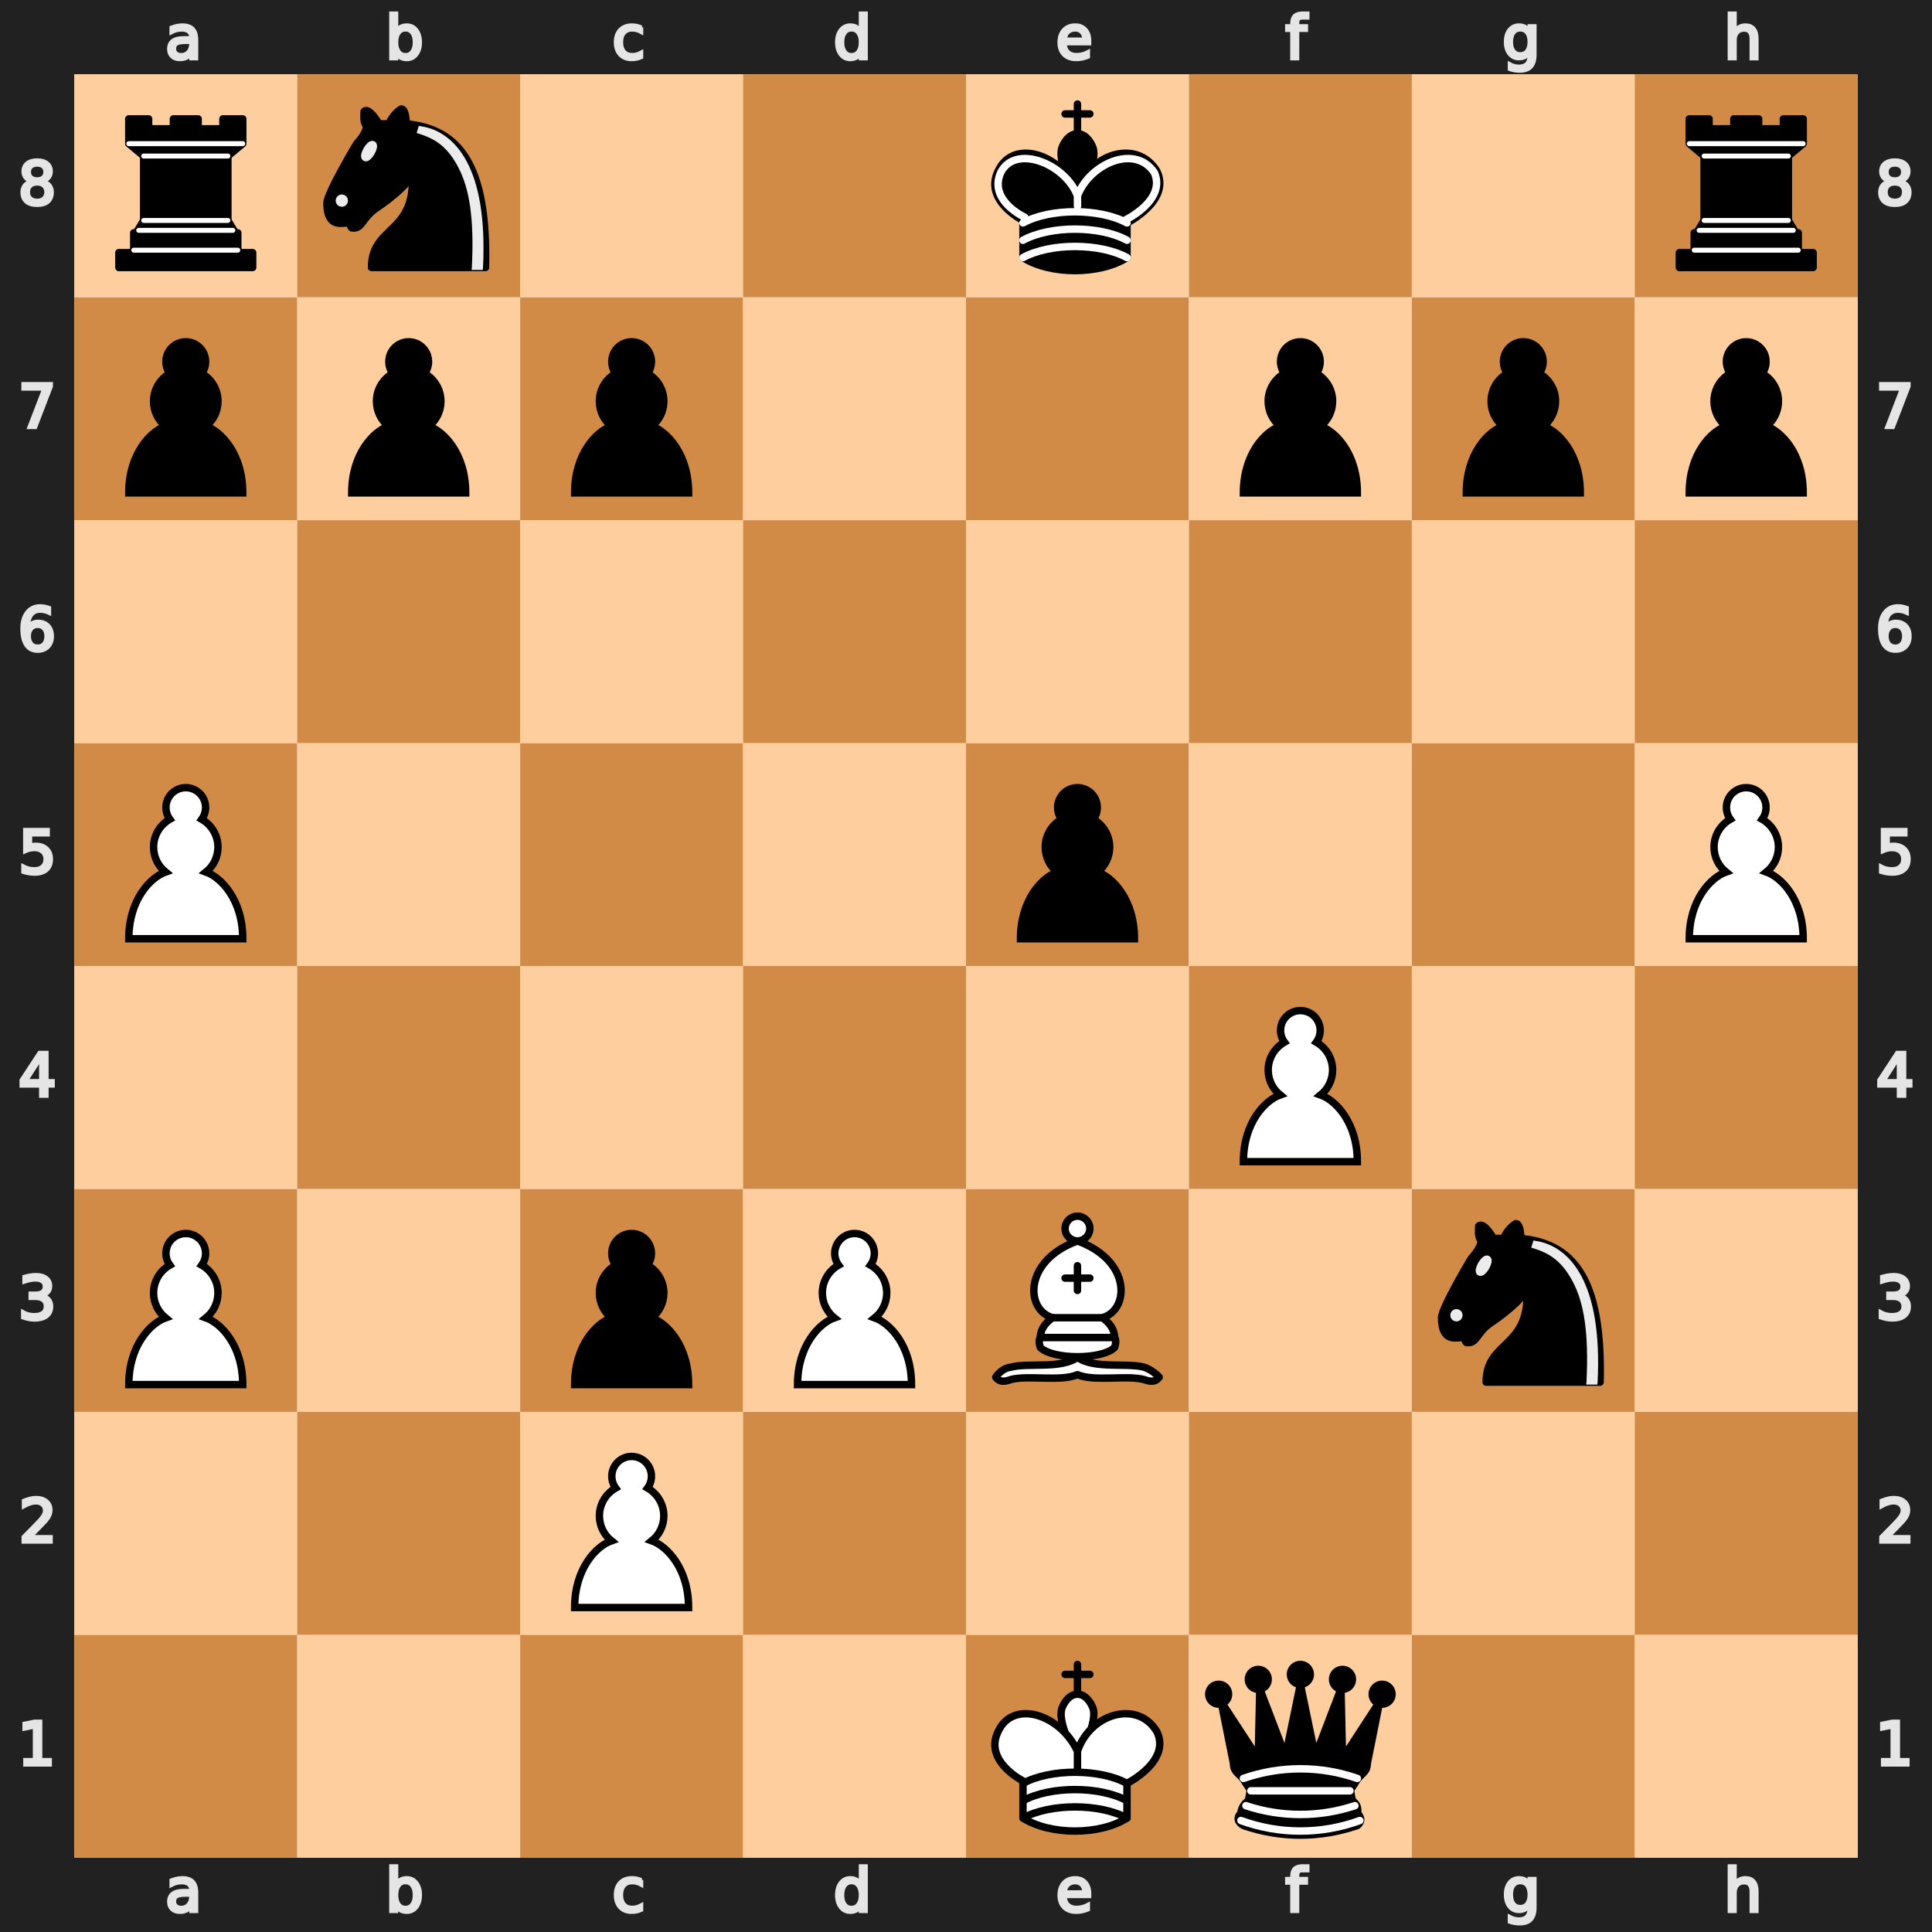
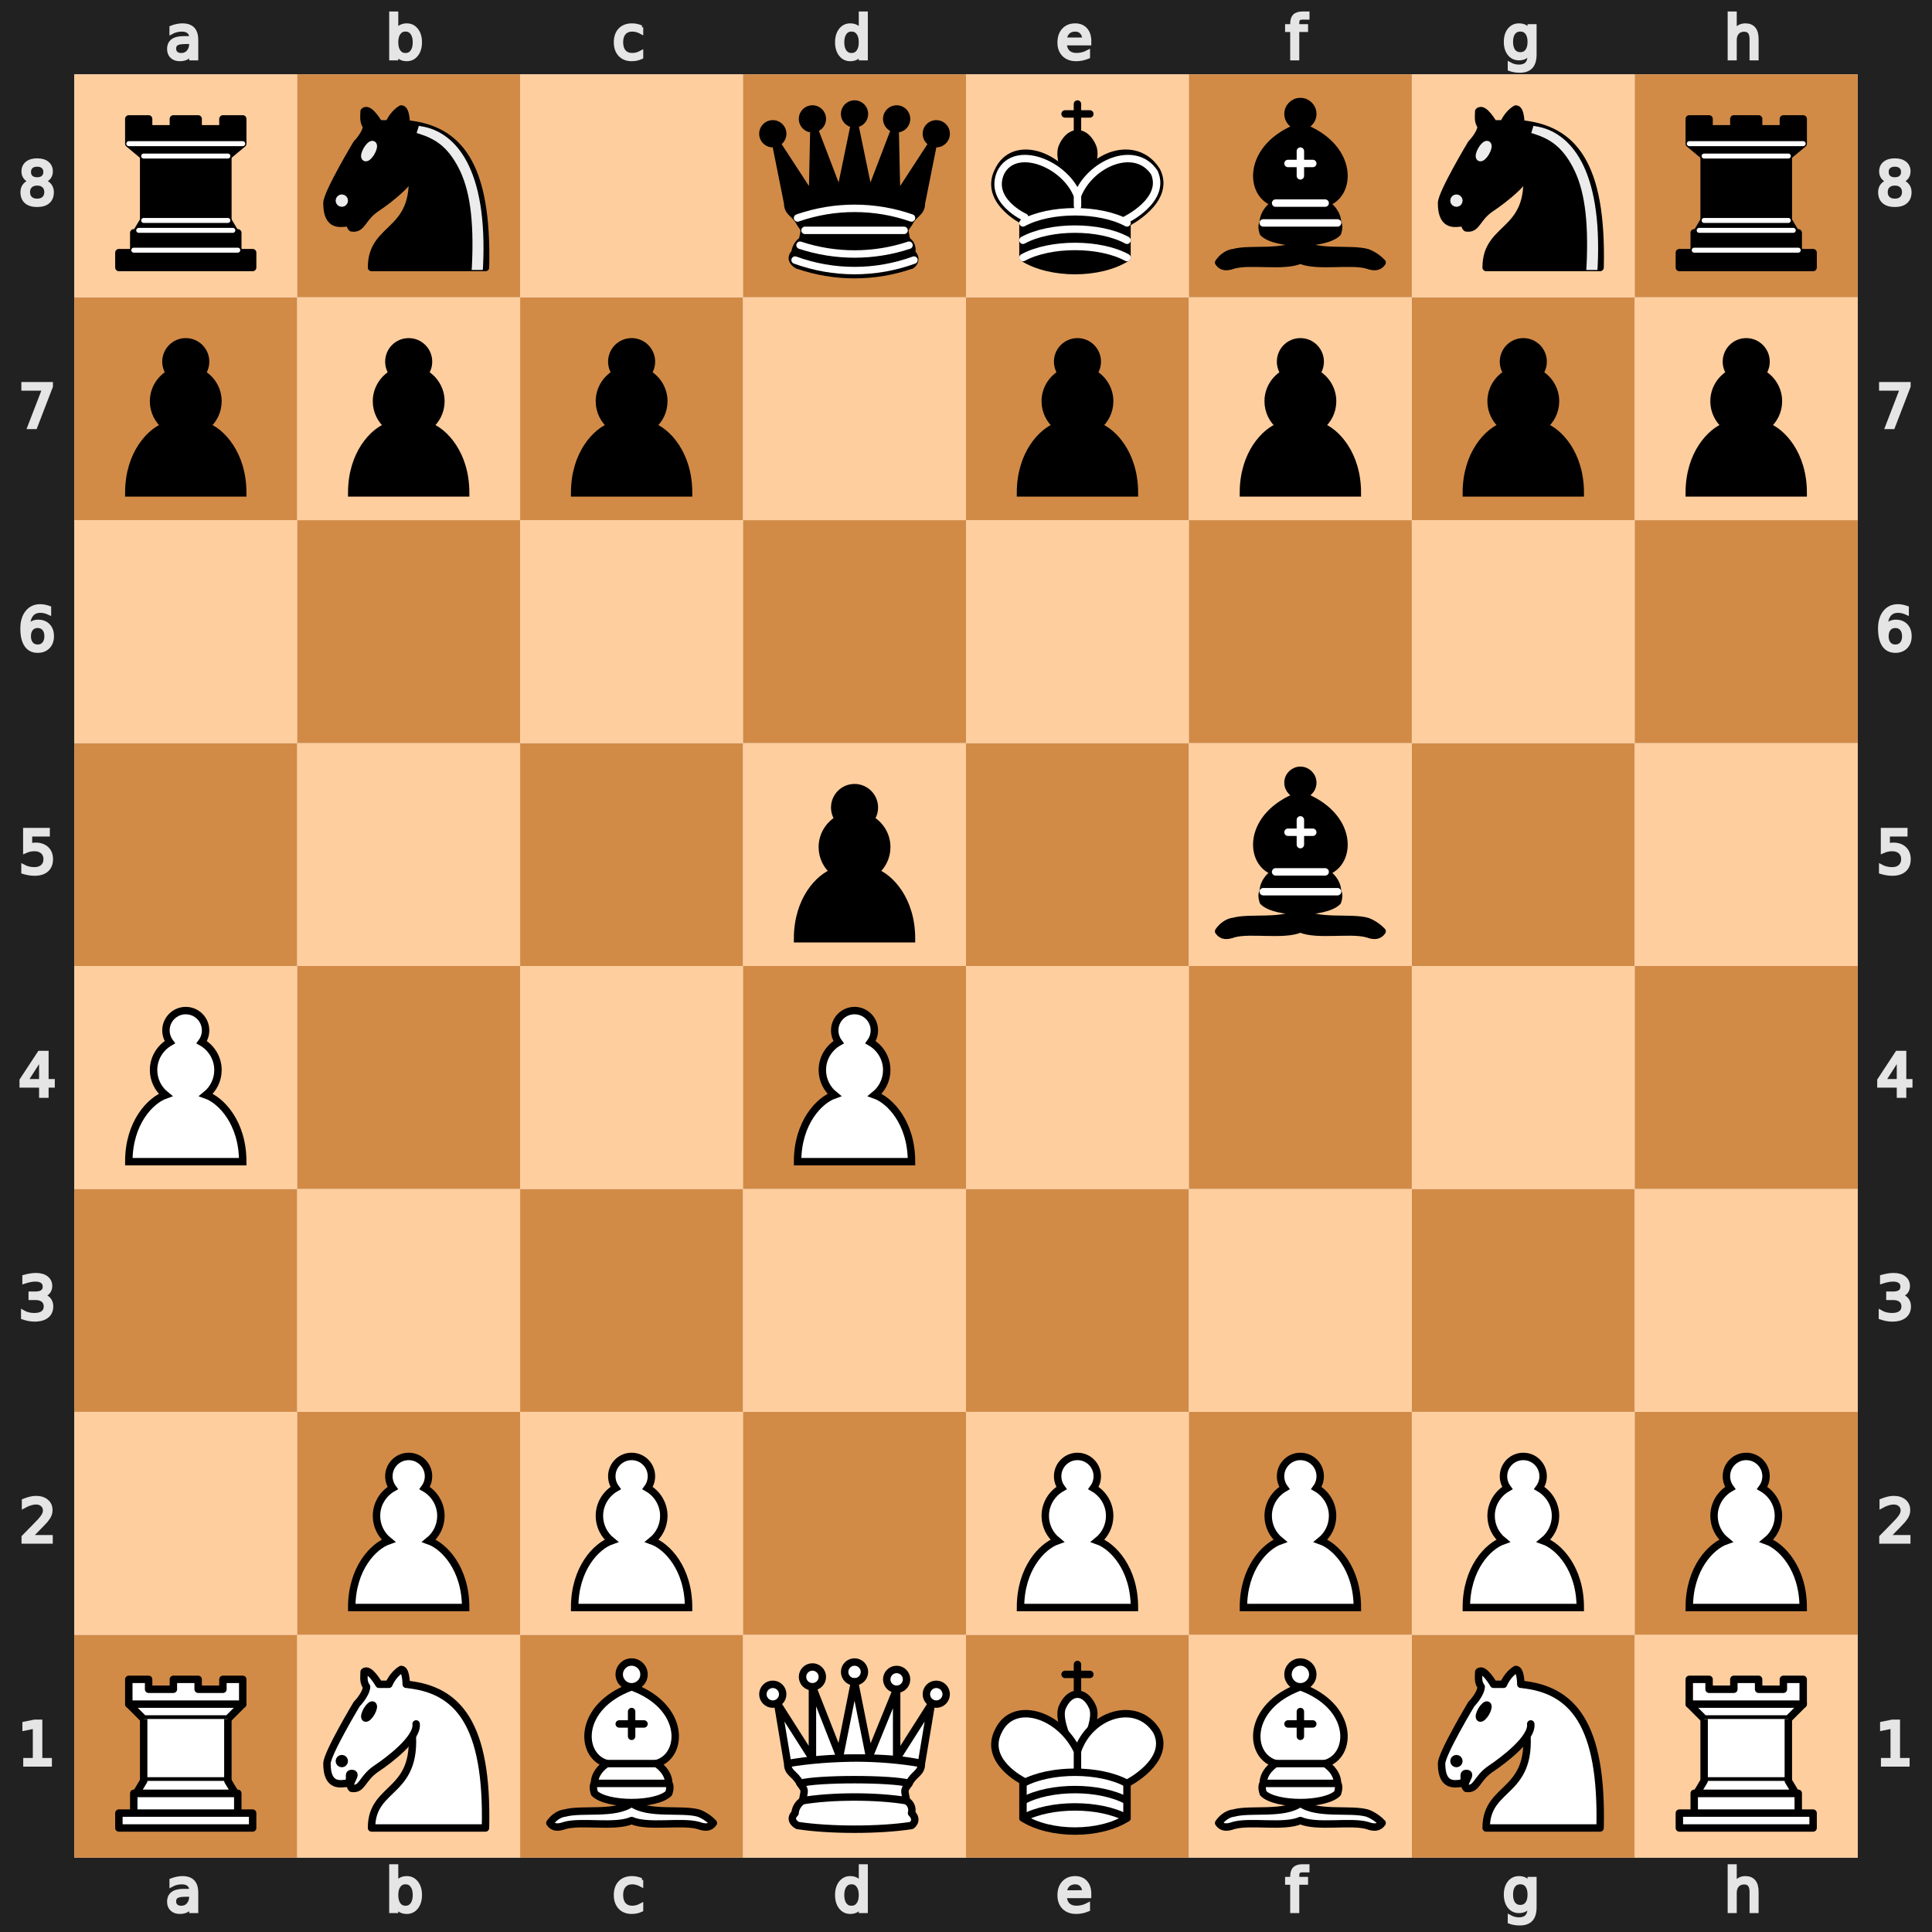
<svg xmlns="http://www.w3.org/2000/svg" xmlns:xlink="http://www.w3.org/1999/xlink" viewBox="0 0 390 390">
  <defs>
    <g id="white-pawn" class="white pawn">
      <path d="M22.5 9c-2.21 0-4 1.79-4 4 0 .89.29 1.71.78 2.38C17.33 16.5 16 18.59 16 21c0 2.03.94 3.84 2.41 5.03-3 1.06-7.41 5.55-7.41 13.47h23c0-7.92-4.41-12.41-7.41-13.47 1.47-1.19 2.41-3 2.41-5.03 0-2.41-1.33-4.5-3.28-5.62.49-.67.78-1.49.78-2.38 0-2.21-1.79-4-4-4z" fill="#fff" stroke="#000" stroke-width="1.5" stroke-linecap="round" />
+     </g>
+     <g id="white-knight" class="white knight" fill="none" fill-rule="evenodd" stroke="#000" stroke-width="1.5" stroke-linecap="round" stroke-linejoin="round">
+       <path d="M 22,10 C 32.5,11 38.5,18 38,39 L 15,39 C 15,30 25,32.5 23,18" style="fill:#ffffff; stroke:#000000;" />
+       <path d="M 24,18 C 24.38,20.91 18.45,25.37 16,27 C 13,29 13.18,31.34 11,31 C 9.958,30.06 12.41,27.96 11,28 C 10,28 11.19,29.23 10,30 C 9,30 5.997,31 6,26 C 6,24 12,14 12,14 C 12,14 13.89,12.1 14,10.5 C 13.27,9.506 13.5,8.5 13.5,7.5 C 14.5,6.5 16.5,10 16.5,10 L 18.5,10 C 18.5,10 19.28,8.008 21,7 C 22,7 22,10 22,10" style="fill:#ffffff; stroke:#000000;" />
+       <path d="M 9.5 25.5 A 0.5 0.5 0 1 1 8.5,25.5 A 0.5 0.5 0 1 1 9.5 25.5 z" style="fill:#000000; stroke:#000000;" />
+       <path d="M 15 15.5 A 0.5 1.5 0 1 1 14,15.5 A 0.5 1.5 0 1 1 15 15.5 z" transform="matrix(0.866,0.5,-0.5,0.866,9.693,-5.173)" style="fill:#000000; stroke:#000000;" />
    </g>
    <g id="white-bishop" class="white bishop" fill="none" fill-rule="evenodd" stroke="#000" stroke-width="1.5" stroke-linecap="round" stroke-linejoin="round">
      <g fill="#fff" stroke-linecap="butt">
        <path d="M9 36c3.39-.97 10.11.43 13.5-2 3.39 2.43 10.11 1.03 13.5 2 0 0 1.65.54 3 2-.68.97-1.65.99-3 .5-3.39-.97-10.11.46-13.5-1-3.39 1.46-10.11.03-13.5 1-1.354.49-2.323.47-3-.5 1.354-1.94 3-2 3-2zM15 32c2.5 2.5 12.5 2.5 15 0 .5-1.5 0-2 0-2 0-2.5-2.5-4-2.5-4 5.5-1.5 6-11.5-5-15.5-11 4-10.5 14-5 15.5 0 0-2.5 1.5-2.5 4 0 0-.5.5 0 2zM25 8a2.5 2.5 0 1 1-5 0 2.5 2.5 0 1 1 5 0z" />
      </g>
      <path d="M17.5 26h10M15 30h15m-7.5-14.5v5M20 18h5" stroke-linejoin="miter" />
+     </g>
+     <g id="white-rook" class="white rook" fill="#fff" fill-rule="evenodd" stroke="#000" stroke-width="1.5" stroke-linecap="round" stroke-linejoin="round">
+       <path d="M9 39h27v-3H9v3zM12 36v-4h21v4H12zM11 14V9h4v2h5V9h5v2h5V9h4v5" stroke-linecap="butt" />
+       <path d="M34 14l-3 3H14l-3-3" />
+       <path d="M31 17v12.5H14V17" stroke-linecap="butt" stroke-linejoin="miter" />
+       <path d="M31 29.5l1.5 2.5h-20l1.5-2.5" />
+       <path d="M11 14h23" fill="none" stroke-linejoin="miter" />
+     </g>
+     <g id="white-queen" class="white queen" fill="#fff" fill-rule="evenodd" stroke="#000" stroke-width="1.5" stroke-linecap="round" stroke-linejoin="round">
+       <path d="M8 12a2 2 0 1 1-4 0 2 2 0 1 1 4 0zM24.5 7.5a2 2 0 1 1-4 0 2 2 0 1 1 4 0zM41 12a2 2 0 1 1-4 0 2 2 0 1 1 4 0zM16 8.5a2 2 0 1 1-4 0 2 2 0 1 1 4 0zM33 9a2 2 0 1 1-4 0 2 2 0 1 1 4 0z" />
+       <path d="M9 26c8.5-1.5 21-1.5 27 0l2-12-7 11V11l-5.5 13.5-3-15-3 15-5.5-14V25L7 14l2 12zM9 26c0 2 1.5 2 2.5 4 1 1.5 1 1 .5 3.5-1.5 1-1.5 2.5-1.5 2.5-1.5 1.5.5 2.5.5 2.5 6.5 1 16.5 1 23 0 0 0 1.5-1 0-2.5 0 0 .5-1.5-1-2.5-.5-2.5-.5-2 .5-3.5 1-2 2.5-2 2.5-4-8.5-1.5-18.5-1.5-27 0z" stroke-linecap="butt" />
+       <path d="M11.5 30c3.5-1 18.5-1 22 0M12 33.5c6-1 15-1 21 0" fill="none" />
    </g>
    <g id="white-king" class="white king" fill="none" fill-rule="evenodd" stroke="#000" stroke-width="1.5" stroke-linecap="round" stroke-linejoin="round">
      <path d="M22.5 11.63V6M20 8h5" stroke-linejoin="miter" />
      <path d="M22.5 25s4.5-7.5 3-10.5c0 0-1-2.5-3-2.5s-3 2.5-3 2.5c-1.5 3 3 10.5 3 10.5" fill="#fff" stroke-linecap="butt" stroke-linejoin="miter" />
      <path d="M11.5 37c5.5 3.5 15.5 3.5 21 0v-7s9-4.5 6-10.5c-4-6.5-13.5-3.5-16 4V27v-3.5c-3.5-7.5-13-10.5-16-4-3 6 5 10 5 10V37z" fill="#fff" />
      <path d="M11.5 30c5.5-3 15.5-3 21 0m-21 3.5c5.5-3 15.5-3 21 0m-21 3.5c5.5-3 15.5-3 21 0" />
    </g>
    <g id="black-pawn" class="black pawn">
      <path d="M22.5 9c-2.21 0-4 1.79-4 4 0 .89.29 1.71.78 2.38C17.33 16.5 16 18.59 16 21c0 2.03.94 3.84 2.41 5.03-3 1.06-7.41 5.55-7.41 13.47h23c0-7.92-4.41-12.41-7.41-13.47 1.47-1.19 2.41-3 2.41-5.03 0-2.41-1.33-4.5-3.28-5.62.49-.67.78-1.49.78-2.38 0-2.21-1.79-4-4-4z" fill="#000" stroke="#000" stroke-width="1.5" stroke-linecap="round" />
    </g>
    <g id="black-knight" class="black knight" fill="none" fill-rule="evenodd" stroke="#000" stroke-width="1.5" stroke-linecap="round" stroke-linejoin="round">
      <path d="M 22,10 C 32.5,11 38.5,18 38,39 L 15,39 C 15,30 25,32.5 23,18" style="fill:#000000; stroke:#000000;" />
      <path d="M 24,18 C 24.38,20.91 18.45,25.37 16,27 C 13,29 13.18,31.34 11,31 C 9.958,30.06 12.41,27.96 11,28 C 10,28 11.19,29.23 10,30 C 9,30 5.997,31 6,26 C 6,24 12,14 12,14 C 12,14 13.89,12.1 14,10.5 C 13.27,9.506 13.5,8.5 13.5,7.5 C 14.5,6.5 16.5,10 16.5,10 L 18.5,10 C 18.5,10 19.28,8.008 21,7 C 22,7 22,10 22,10" style="fill:#000000; stroke:#000000;" />
      <path d="M 9.5 25.5 A 0.5 0.5 0 1 1 8.5,25.5 A 0.5 0.5 0 1 1 9.5 25.5 z" style="fill:#ececec; stroke:#ececec;" />
      <path d="M 15 15.5 A 0.5 1.5 0 1 1 14,15.5 A 0.5 1.5 0 1 1 15 15.5 z" transform="matrix(0.866,0.5,-0.5,0.866,9.693,-5.173)" style="fill:#ececec; stroke:#ececec;" />
      <path d="M 24.55,10.4 L 24.1,11.85 L 24.6,12 C 27.75,13 30.25,14.49 32.5,18.75 C 34.75,23.01 35.75,29.06 35.25,39 L 35.2,39.5 L 37.45,39.5 L 37.5,39 C 38,28.94 36.62,22.15 34.25,17.66 C 31.88,13.17 28.46,11.02 25.06,10.5 L 24.55,10.4 z " style="fill:#ececec; stroke:none;" />
+     </g>
+     <g id="black-bishop" class="black bishop" fill="none" fill-rule="evenodd" stroke="#000" stroke-width="1.5" stroke-linecap="round" stroke-linejoin="round">
+       <path d="M9 36c3.39-.97 10.11.43 13.5-2 3.39 2.43 10.11 1.03 13.5 2 0 0 1.65.54 3 2-.68.97-1.65.99-3 .5-3.39-.97-10.11.46-13.5-1-3.39 1.46-10.11.03-13.5 1-1.354.49-2.323.47-3-.5 1.354-1.94 3-2 3-2zm6-4c2.5 2.5 12.5 2.5 15 0 .5-1.5 0-2 0-2 0-2.5-2.5-4-2.5-4 5.5-1.5 6-11.5-5-15.5-11 4-10.5 14-5 15.5 0 0-2.5 1.5-2.5 4 0 0-.5.5 0 2zM25 8a2.5 2.5 0 1 1-5 0 2.5 2.5 0 1 1 5 0z" fill="#000" stroke-linecap="butt" />
+       <path d="M17.5 26h10M15 30h15m-7.5-14.5v5M20 18h5" stroke="#fff" stroke-linejoin="miter" />
    </g>
    <g id="black-rook" class="black rook" fill="#000" fill-rule="evenodd" stroke="#000" stroke-width="1.5" stroke-linecap="round" stroke-linejoin="round">
      <path d="M9 39h27v-3H9v3zM12.5 32l1.5-2.5h17l1.5 2.5h-20zM12 36v-4h21v4H12z" stroke-linecap="butt" />
      <path d="M14 29.5v-13h17v13H14z" stroke-linecap="butt" stroke-linejoin="miter" />
      <path d="M14 16.5L11 14h23l-3 2.5H14zM11 14V9h4v2h5V9h5v2h5V9h4v5H11z" stroke-linecap="butt" />
      <path d="M12 35.5h21M13 31.5h19M14 29.5h17M14 16.5h17M11 14h23" fill="none" stroke="#fff" stroke-width="1" stroke-linejoin="miter" />
    </g>
    <g id="black-queen" class="black queen" fill="#000" fill-rule="evenodd" stroke="#000" stroke-width="1.5" stroke-linecap="round" stroke-linejoin="round">
      <g fill="#000" stroke="none">
        <circle cx="6" cy="12" r="2.75" />
        <circle cx="14" cy="9" r="2.75" />
        <circle cx="22.5" cy="8" r="2.75" />
        <circle cx="31" cy="9" r="2.75" />
        <circle cx="39" cy="12" r="2.75" />
      </g>
      <path d="M9 26c8.5-1.5 21-1.5 27 0l2.5-12.5L31 25l-.3-14.1-5.2 13.6-3-14.5-3 14.5-5.2-13.6L14 25 6.5 13.5 9 26zM9 26c0 2 1.5 2 2.5 4 1 1.5 1 1 .5 3.5-1.5 1-1.5 2.5-1.5 2.5-1.5 1.5.5 2.5.5 2.5 6.5 1 16.5 1 23 0 0 0 1.5-1 0-2.5 0 0 .5-1.5-1-2.5-.5-2.5-.5-2 .5-3.5 1-2 2.5-2 2.5-4-8.5-1.5-18.5-1.5-27 0z" stroke-linecap="butt" />
      <path d="M11 38.5a35 35 1 0 0 23 0" fill="none" stroke-linecap="butt" />
      <path d="M11 29a35 35 1 0 1 23 0M12.5 31.5h20M11.5 34.5a35 35 1 0 0 22 0M10.5 37.5a35 35 1 0 0 24 0" fill="none" stroke="#fff" />
    </g>
    <g id="black-king" class="black king" fill="none" fill-rule="evenodd" stroke="#000" stroke-width="1.5" stroke-linecap="round" stroke-linejoin="round">
      <path d="M22.5 11.63V6" stroke-linejoin="miter" />
      <path d="M22.5 25s4.5-7.5 3-10.5c0 0-1-2.5-3-2.5s-3 2.5-3 2.5c-1.5 3 3 10.5 3 10.5" fill="#000" stroke-linecap="butt" stroke-linejoin="miter" />
      <path d="M11.5 37c5.5 3.5 15.5 3.5 21 0v-7s9-4.5 6-10.5c-4-6.5-13.5-3.5-16 4V27v-3.5c-3.5-7.5-13-10.5-16-4-3 6 5 10 5 10V37z" fill="#000" />
      <path d="M20 8h5" stroke-linejoin="miter" />
      <path d="M32 29.5s8.5-4 6.03-9.65C34.15 14 25 18 22.5 24.5l.01 2.1-.01-2.1C20 18 9.906 14 6.997 19.85c-2.497 5.65 4.853 9 4.853 9M11.5 30c5.5-3 15.5-3 21 0m-21 3.5c5.5-3 15.5-3 21 0m-21 3.5c5.5-3 15.5-3 21 0" stroke="#fff" />
    </g>
  </defs>
  <rect x="7.5" y="7.5" width="375" height="375" fill="none" stroke="#212121" stroke-width="15" />
  <g transform="translate(20, 1) scale(0.75, 0.75)" fill="#e5e5e5" stroke="#e5e5e5">
    <path d="M23.328 10.016q-1.742 0-2.414.398-.672.398-.672 1.36 0 .765.5 1.218.508.445 1.375.445 1.196 0 1.914-.843.727-.852.727-2.258v-.32zm2.867-.594v4.992h-1.437v-1.328q-.492.797-1.227 1.18-.734.375-1.797.375-1.343 0-2.14-.75-.79-.758-.79-2.024 0-1.476.985-2.226.992-.75 2.953-.75h2.016V8.75q0-.992-.656-1.531-.649-.547-1.829-.547-.75 0-1.46.18-.711.18-1.368.539V6.062q.79-.304 1.532-.453.742-.156 1.445-.156 1.898 0 2.836.984.937.985.937 2.985z" />
  </g>
  <g transform="translate(20, 375) scale(0.75, 0.75)" fill="#e5e5e5" stroke="#e5e5e5">
    <path d="M23.328 10.016q-1.742 0-2.414.398-.672.398-.672 1.36 0 .765.5 1.218.508.445 1.375.445 1.196 0 1.914-.843.727-.852.727-2.258v-.32zm2.867-.594v4.992h-1.437v-1.328q-.492.797-1.227 1.18-.734.375-1.797.375-1.343 0-2.14-.75-.79-.758-.79-2.024 0-1.476.985-2.226.992-.75 2.953-.75h2.016V8.75q0-.992-.656-1.531-.649-.547-1.829-.547-.75 0-1.46.18-.711.18-1.368.539V6.062q.79-.304 1.532-.453.742-.156 1.445-.156 1.898 0 2.836.984.937.985.937 2.985z" />
  </g>
  <g transform="translate(65, 1) scale(0.75, 0.75)" fill="#e5e5e5" stroke="#e5e5e5">
    <path d="M24.922 10.047q0-1.586-.656-2.485-.649-.906-1.79-.906-1.14 0-1.796.906-.649.899-.649 2.485 0 1.586.649 2.492.656.898 1.797.898 1.14 0 1.789-.898.656-.906.656-2.492zm-4.89-3.055q.452-.781 1.14-1.156.695-.383 1.656-.383 1.594 0 2.586 1.266 1 1.265 1 3.328 0 2.062-1 3.328-.992 1.266-2.586 1.266-.96 0-1.656-.375-.688-.383-1.14-1.164v1.312h-1.446V2.258h1.445z" />
  </g>
  <g transform="translate(65, 375) scale(0.75, 0.75)" fill="#e5e5e5" stroke="#e5e5e5">
    <path d="M24.922 10.047q0-1.586-.656-2.485-.649-.906-1.79-.906-1.14 0-1.796.906-.649.899-.649 2.485 0 1.586.649 2.492.656.898 1.797.898 1.14 0 1.789-.898.656-.906.656-2.492zm-4.89-3.055q.452-.781 1.14-1.156.695-.383 1.656-.383 1.594 0 2.586 1.266 1 1.265 1 3.328 0 2.062-1 3.328-.992 1.266-2.586 1.266-.96 0-1.656-.375-.688-.383-1.14-1.164v1.312h-1.446V2.258h1.445z" />
  </g>
  <g transform="translate(110, 1) scale(0.75, 0.75)" fill="#e5e5e5" stroke="#e5e5e5">
    <path d="M25.96 6v1.344q-.608-.336-1.226-.5-.609-.172-1.234-.172-1.398 0-2.172.89-.773.883-.773 2.485 0 1.601.773 2.492.774.883 2.172.883.625 0 1.234-.164.618-.172 1.227-.508v1.328q-.602.281-1.25.422-.64.14-1.367.14-1.977 0-3.14-1.242-1.165-1.242-1.165-3.351 0-2.14 1.172-3.367 1.18-1.227 3.227-1.227.664 0 1.296.14.633.134 1.227.407z" />
  </g>
  <g transform="translate(110, 375) scale(0.75, 0.75)" fill="#e5e5e5" stroke="#e5e5e5">
    <path d="M25.96 6v1.344q-.608-.336-1.226-.5-.609-.172-1.234-.172-1.398 0-2.172.89-.773.883-.773 2.485 0 1.601.773 2.492.774.883 2.172.883.625 0 1.234-.164.618-.172 1.227-.508v1.328q-.602.281-1.25.422-.64.14-1.367.14-1.977 0-3.14-1.242-1.165-1.242-1.165-3.351 0-2.14 1.172-3.367 1.18-1.227 3.227-1.227.664 0 1.296.14.633.134 1.227.407z" />
  </g>
  <g transform="translate(155, 1) scale(0.75, 0.75)" fill="#e5e5e5" stroke="#e5e5e5">
    <path d="M24.973 6.992V2.258h1.437v12.156h-1.437v-1.312q-.453.78-1.149 1.164-.687.375-1.656.375-1.586 0-2.586-1.266-.992-1.266-.992-3.328 0-2.063.992-3.328 1-1.266 2.586-1.266.969 0 1.656.383.696.375 1.149 1.156zm-4.899 3.055q0 1.586.649 2.492.656.898 1.797.898 1.14 0 1.796-.898.657-.906.657-2.492 0-1.586-.657-2.485-.656-.906-1.796-.906-1.141 0-1.797.906-.649.899-.649 2.485z" />
  </g>
  <g transform="translate(155, 375) scale(0.75, 0.75)" fill="#e5e5e5" stroke="#e5e5e5">
    <path d="M24.973 6.992V2.258h1.437v12.156h-1.437v-1.312q-.453.78-1.149 1.164-.687.375-1.656.375-1.586 0-2.586-1.266-.992-1.266-.992-3.328 0-2.063.992-3.328 1-1.266 2.586-1.266.969 0 1.656.383.696.375 1.149 1.156zm-4.899 3.055q0 1.586.649 2.492.656.898 1.797.898 1.14 0 1.796-.898.657-.906.657-2.492 0-1.586-.657-2.485-.656-.906-1.796-.906-1.141 0-1.797.906-.649.899-.649 2.485z" />
  </g>
  <g transform="translate(200, 1) scale(0.75, 0.75)" fill="#e5e5e5" stroke="#e5e5e5">
    <path d="M26.555 9.68v.703h-6.61q.094 1.484.89 2.265.806.774 2.235.774.828 0 1.602-.203.781-.203 1.547-.61v1.36q-.774.328-1.586.5-.813.172-1.649.172-2.093 0-3.32-1.22-1.219-1.218-1.219-3.296 0-2.148 1.157-3.406 1.164-1.266 3.132-1.266 1.766 0 2.79 1.14 1.03 1.134 1.03 3.087zm-1.438-.422q-.015-1.18-.664-1.883-.64-.703-1.703-.703-1.203 0-1.93.68-.718.68-.828 1.914z" />
  </g>
  <g transform="translate(200, 375) scale(0.75, 0.75)" fill="#e5e5e5" stroke="#e5e5e5">
    <path d="M26.555 9.68v.703h-6.61q.094 1.484.89 2.265.806.774 2.235.774.828 0 1.602-.203.781-.203 1.547-.61v1.36q-.774.328-1.586.5-.813.172-1.649.172-2.093 0-3.32-1.22-1.219-1.218-1.219-3.296 0-2.148 1.157-3.406 1.164-1.266 3.132-1.266 1.766 0 2.79 1.14 1.03 1.134 1.03 3.087zm-1.438-.422q-.015-1.18-.664-1.883-.64-.703-1.703-.703-1.203 0-1.93.68-.718.68-.828 1.914z" />
  </g>
  <g transform="translate(245, 1) scale(0.75, 0.75)" fill="#e5e5e5" stroke="#e5e5e5">
    <path d="M25.285 2.258v1.195H23.91q-.773 0-1.078.313-.297.312-.297 1.125v.773h2.367v1.117h-2.367v7.633H21.09V6.781h-1.375V5.664h1.375v-.61q0-1.46.68-2.124.68-.672 2.156-.672z" />
  </g>
  <g transform="translate(245, 375) scale(0.75, 0.75)" fill="#e5e5e5" stroke="#e5e5e5">
    <path d="M25.285 2.258v1.195H23.91q-.773 0-1.078.313-.297.312-.297 1.125v.773h2.367v1.117h-2.367v7.633H21.09V6.781h-1.375V5.664h1.375v-.61q0-1.46.68-2.124.68-.672 2.156-.672z" />
  </g>
  <g transform="translate(290, 1) scale(0.75, 0.75)" fill="#e5e5e5" stroke="#e5e5e5">
    <path d="M24.973 9.937q0-1.562-.649-2.421-.64-.86-1.804-.86-1.157 0-1.805.86-.64.859-.64 2.421 0 1.555.64 2.415.648.859 1.805.859 1.164 0 1.804-.86.649-.859.649-2.414zm1.437 3.391q0 2.234-.992 3.32-.992 1.094-3.04 1.094-.757 0-1.429-.117-.672-.11-1.304-.344v-1.398q.632.344 1.25.508.617.164 1.257.164 1.414 0 2.118-.743.703-.734.703-2.226v-.711q-.446.773-1.141 1.156-.695.383-1.664.383-1.61 0-2.594-1.227-.984-1.226-.984-3.25 0-2.03.984-3.257.985-1.227 2.594-1.227.969 0 1.664.383t1.14 1.156V5.664h1.438z" />
  </g>
  <g transform="translate(290, 375) scale(0.75, 0.75)" fill="#e5e5e5" stroke="#e5e5e5">
    <path d="M24.973 9.937q0-1.562-.649-2.421-.64-.86-1.804-.86-1.157 0-1.805.86-.64.859-.64 2.421 0 1.555.64 2.415.648.859 1.805.859 1.164 0 1.804-.86.649-.859.649-2.414zm1.437 3.391q0 2.234-.992 3.32-.992 1.094-3.04 1.094-.757 0-1.429-.117-.672-.11-1.304-.344v-1.398q.632.344 1.25.508.617.164 1.257.164 1.414 0 2.118-.743.703-.734.703-2.226v-.711q-.446.773-1.141 1.156-.695.383-1.664.383-1.61 0-2.594-1.227-.984-1.226-.984-3.25 0-2.03.984-3.257.985-1.227 2.594-1.227.969 0 1.664.383t1.14 1.156V5.664h1.438z" />
  </g>
  <g transform="translate(335, 1) scale(0.75, 0.75)" fill="#e5e5e5" stroke="#e5e5e5">
    <path d="M26.164 9.133v5.281h-1.437V9.18q0-1.243-.485-1.86-.484-.617-1.453-.617-1.164 0-1.836.742-.672.742-.672 2.024v4.945h-1.445V2.258h1.445v4.765q.516-.789 1.211-1.18.703-.39 1.617-.39 1.508 0 2.282.938.773.93.773 2.742z" />
  </g>
  <g transform="translate(335, 375) scale(0.75, 0.75)" fill="#e5e5e5" stroke="#e5e5e5">
    <path d="M26.164 9.133v5.281h-1.437V9.18q0-1.243-.485-1.86-.484-.617-1.453-.617-1.164 0-1.836.742-.672.742-.672 2.024v4.945h-1.445V2.258h1.445v4.765q.516-.789 1.211-1.18.703-.39 1.617-.39 1.508 0 2.282.938.773.93.773 2.742z" />
  </g>
  <g transform="translate(0, 335) scale(0.75, 0.75)" fill="#e5e5e5" stroke="#e5e5e5">
    <path d="M6.754 26.996h2.578v-8.898l-2.805.562v-1.437l2.79-.563h1.578v10.336h2.578v1.328h-6.72z" />
  </g>
  <g transform="translate(375, 335) scale(0.75, 0.75)" fill="#e5e5e5" stroke="#e5e5e5">
    <path d="M6.754 26.996h2.578v-8.898l-2.805.562v-1.437l2.79-.563h1.578v10.336h2.578v1.328h-6.72z" />
  </g>
  <g transform="translate(0, 290) scale(0.75, 0.75)" fill="#e5e5e5" stroke="#e5e5e5">
    <path d="M8.195 26.996h5.508v1.328H6.297v-1.328q.898-.93 2.445-2.492 1.555-1.57 1.953-2.024.758-.851 1.055-1.437.305-.594.305-1.164 0-.93-.657-1.516-.648-.586-1.695-.586-.742 0-1.57.258-.82.258-1.758.781v-1.593q.953-.383 1.781-.578.828-.196 1.516-.196 1.812 0 2.89.906 1.079.907 1.079 2.422 0 .72-.274 1.368-.265.64-.976 1.515-.196.227-1.243 1.313-1.046 1.078-2.953 3.023z" />
  </g>
  <g transform="translate(375, 290) scale(0.75, 0.75)" fill="#e5e5e5" stroke="#e5e5e5">
    <path d="M8.195 26.996h5.508v1.328H6.297v-1.328q.898-.93 2.445-2.492 1.555-1.57 1.953-2.024.758-.851 1.055-1.437.305-.594.305-1.164 0-.93-.657-1.516-.648-.586-1.695-.586-.742 0-1.57.258-.82.258-1.758.781v-1.593q.953-.383 1.781-.578.828-.196 1.516-.196 1.812 0 2.89.906 1.079.907 1.079 2.422 0 .72-.274 1.368-.265.64-.976 1.515-.196.227-1.243 1.313-1.046 1.078-2.953 3.023z" />
  </g>
  <g transform="translate(0, 245) scale(0.75, 0.75)" fill="#e5e5e5" stroke="#e5e5e5">
    <path d="M11.434 22.035q1.132.242 1.765 1.008.64.766.64 1.89 0 1.727-1.187 2.672-1.187.946-3.375.946-.734 0-1.515-.149-.774-.14-1.602-.43V26.45q.656.383 1.438.578.78.196 1.632.196 1.485 0 2.258-.586.782-.586.782-1.703 0-1.032-.727-1.61-.719-.586-2.008-.586h-1.36v-1.297h1.423q1.164 0 1.78-.46.618-.47.618-1.344 0-.899-.64-1.375-.633-.485-1.82-.485-.65 0-1.391.141-.743.14-1.633.437V16.95q.898-.25 1.68-.375.788-.125 1.484-.125 1.797 0 2.844.82 1.046.813 1.046 2.204 0 .968-.554 1.64-.555.664-1.578.922z" />
  </g>
  <g transform="translate(375, 245) scale(0.75, 0.75)" fill="#e5e5e5" stroke="#e5e5e5">
    <path d="M11.434 22.035q1.132.242 1.765 1.008.64.766.64 1.89 0 1.727-1.187 2.672-1.187.946-3.375.946-.734 0-1.515-.149-.774-.14-1.602-.43V26.45q.656.383 1.438.578.78.196 1.632.196 1.485 0 2.258-.586.782-.586.782-1.703 0-1.032-.727-1.61-.719-.586-2.008-.586h-1.36v-1.297h1.423q1.164 0 1.78-.46.618-.47.618-1.344 0-.899-.64-1.375-.633-.485-1.82-.485-.65 0-1.391.141-.743.14-1.633.437V16.95q.898-.25 1.68-.375.788-.125 1.484-.125 1.797 0 2.844.82 1.046.813 1.046 2.204 0 .968-.554 1.64-.555.664-1.578.922z" />
  </g>
  <g transform="translate(0, 200) scale(0.75, 0.75)" fill="#e5e5e5" stroke="#e5e5e5">
    <path d="M11.016 18.035L7.03 24.262h3.985zm-.414-1.375h1.984v7.602h1.664v1.312h-1.664v2.75h-1.57v-2.75H5.75v-1.523z" />
  </g>
  <g transform="translate(375, 200) scale(0.75, 0.75)" fill="#e5e5e5" stroke="#e5e5e5">
    <path d="M11.016 18.035L7.03 24.262h3.985zm-.414-1.375h1.984v7.602h1.664v1.312h-1.664v2.75h-1.57v-2.75H5.75v-1.523z" />
  </g>
  <g transform="translate(0, 155) scale(0.75, 0.75)" fill="#e5e5e5" stroke="#e5e5e5">
    <path d="M6.719 16.66h6.195v1.328h-4.75v2.86q.344-.118.688-.172.343-.063.687-.063 1.953 0 3.094 1.07 1.14 1.07 1.14 2.899 0 1.883-1.171 2.93-1.172 1.039-3.305 1.039-.735 0-1.5-.125-.758-.125-1.57-.375v-1.586q.703.383 1.453.57.75.188 1.586.188 1.351 0 2.14-.711.79-.711.79-1.93 0-1.219-.79-1.93-.789-.71-2.14-.71-.633 0-1.266.14-.625.14-1.281.438z" />
  </g>
  <g transform="translate(375, 155) scale(0.75, 0.75)" fill="#e5e5e5" stroke="#e5e5e5">
    <path d="M6.719 16.66h6.195v1.328h-4.75v2.86q.344-.118.688-.172.343-.063.687-.063 1.953 0 3.094 1.07 1.14 1.07 1.14 2.899 0 1.883-1.171 2.93-1.172 1.039-3.305 1.039-.735 0-1.5-.125-.758-.125-1.57-.375v-1.586q.703.383 1.453.57.75.188 1.586.188 1.351 0 2.14-.711.79-.711.79-1.93 0-1.219-.79-1.93-.789-.71-2.14-.71-.633 0-1.266.14-.625.14-1.281.438z" />
  </g>
  <g transform="translate(0, 110) scale(0.75, 0.75)" fill="#e5e5e5" stroke="#e5e5e5">
    <path d="M10.137 21.863q-1.063 0-1.688.727-.617.726-.617 1.992 0 1.258.617 1.992.625.727 1.688.727 1.062 0 1.68-.727.624-.734.624-1.992 0-1.266-.625-1.992-.617-.727-1.68-.727zm3.133-4.945v1.437q-.594-.28-1.204-.43-.601-.148-1.195-.148-1.562 0-2.39 1.055-.82 1.055-.938 3.188.46-.68 1.156-1.04.696-.367 1.531-.367 1.758 0 2.774 1.07 1.023 1.063 1.023 2.899 0 1.797-1.062 2.883-1.063 1.086-2.828 1.086-2.024 0-3.094-1.547-1.07-1.555-1.07-4.5 0-2.766 1.312-4.406 1.313-1.649 3.524-1.649.593 0 1.195.117.61.118 1.266.352z" />
  </g>
  <g transform="translate(375, 110) scale(0.75, 0.75)" fill="#e5e5e5" stroke="#e5e5e5">
    <path d="M10.137 21.863q-1.063 0-1.688.727-.617.726-.617 1.992 0 1.258.617 1.992.625.727 1.688.727 1.062 0 1.68-.727.624-.734.624-1.992 0-1.266-.625-1.992-.617-.727-1.68-.727zm3.133-4.945v1.437q-.594-.28-1.204-.43-.601-.148-1.195-.148-1.562 0-2.39 1.055-.82 1.055-.938 3.188.46-.68 1.156-1.04.696-.367 1.531-.367 1.758 0 2.774 1.07 1.023 1.063 1.023 2.899 0 1.797-1.062 2.883-1.063 1.086-2.828 1.086-2.024 0-3.094-1.547-1.07-1.555-1.07-4.5 0-2.766 1.312-4.406 1.313-1.649 3.524-1.649.593 0 1.195.117.61.118 1.266.352z" />
  </g>
  <g transform="translate(0, 65) scale(0.75, 0.75)" fill="#e5e5e5" stroke="#e5e5e5">
    <path d="M6.25 16.66h7.5v.672L9.516 28.324H7.867l3.985-10.336H6.25z" />
  </g>
  <g transform="translate(375, 65) scale(0.75, 0.75)" fill="#e5e5e5" stroke="#e5e5e5">
    <path d="M6.25 16.66h7.5v.672L9.516 28.324H7.867l3.985-10.336H6.25z" />
  </g>
  <g transform="translate(0, 20) scale(0.75, 0.75)" fill="#e5e5e5" stroke="#e5e5e5">
    <path d="M10 22.785q-1.125 0-1.773.602-.641.601-.641 1.656t.64 1.656q.649.602 1.774.602t1.773-.602q.649-.61.649-1.656 0-1.055-.649-1.656-.64-.602-1.773-.602zm-1.578-.672q-1.016-.25-1.586-.945-.563-.695-.563-1.695 0-1.399.993-2.211 1-.813 2.734-.813 1.742 0 2.734.813.993.812.993 2.21 0 1-.57 1.696-.563.695-1.571.945 1.14.266 1.773 1.04.641.773.641 1.89 0 1.695-1.04 2.602-1.03.906-2.96.906t-2.969-.906Q6 26.738 6 25.043q0-1.117.64-1.89.641-.774 1.782-1.04zm-.578-2.492q0 .906.562 1.414.57.508 1.594.508 1.016 0 1.586-.508.578-.508.578-1.414 0-.906-.578-1.414-.57-.508-1.586-.508-1.023 0-1.594.508-.562.508-.562 1.414z" />
  </g>
  <g transform="translate(375, 20) scale(0.75, 0.75)" fill="#e5e5e5" stroke="#e5e5e5">
    <path d="M10 22.785q-1.125 0-1.773.602-.641.601-.641 1.656t.64 1.656q.649.602 1.774.602t1.773-.602q.649-.61.649-1.656 0-1.055-.649-1.656-.64-.602-1.773-.602zm-1.578-.672q-1.016-.25-1.586-.945-.563-.695-.563-1.695 0-1.399.993-2.211 1-.813 2.734-.813 1.742 0 2.734.813.993.812.993 2.21 0 1-.57 1.696-.563.695-1.571.945 1.14.266 1.773 1.04.641.773.641 1.89 0 1.695-1.04 2.602-1.03.906-2.96.906t-2.969-.906Q6 26.738 6 25.043q0-1.117.64-1.89.641-.774 1.782-1.04zm-.578-2.492q0 .906.562 1.414.57.508 1.594.508 1.016 0 1.586-.508.578-.508.578-1.414 0-.906-.578-1.414-.57-.508-1.586-.508-1.023 0-1.594.508-.562.508-.562 1.414z" />
  </g>
  <rect x="15" y="330" width="45" height="45" class="square dark a1" stroke="none" fill="#d18b47" />
  <rect x="60" y="330" width="45" height="45" class="square light b1" stroke="none" fill="#ffce9e" />
  <rect x="105" y="330" width="45" height="45" class="square dark c1" stroke="none" fill="#d18b47" />
  <rect x="150" y="330" width="45" height="45" class="square light d1" stroke="none" fill="#ffce9e" />
  <rect x="195" y="330" width="45" height="45" class="square dark e1" stroke="none" fill="#d18b47" />
  <rect x="240" y="330" width="45" height="45" class="square light f1" stroke="none" fill="#ffce9e" />
  <rect x="285" y="330" width="45" height="45" class="square dark g1" stroke="none" fill="#d18b47" />
  <rect x="330" y="330" width="45" height="45" class="square light h1" stroke="none" fill="#ffce9e" />
  <rect x="15" y="285" width="45" height="45" class="square light a2" stroke="none" fill="#ffce9e" />
  <rect x="60" y="285" width="45" height="45" class="square dark b2" stroke="none" fill="#d18b47" />
  <rect x="105" y="285" width="45" height="45" class="square light c2" stroke="none" fill="#ffce9e" />
  <rect x="150" y="285" width="45" height="45" class="square dark d2" stroke="none" fill="#d18b47" />
  <rect x="195" y="285" width="45" height="45" class="square light e2" stroke="none" fill="#ffce9e" />
  <rect x="240" y="285" width="45" height="45" class="square dark f2" stroke="none" fill="#d18b47" />
  <rect x="285" y="285" width="45" height="45" class="square light g2" stroke="none" fill="#ffce9e" />
  <rect x="330" y="285" width="45" height="45" class="square dark h2" stroke="none" fill="#d18b47" />
  <rect x="15" y="240" width="45" height="45" class="square dark a3" stroke="none" fill="#d18b47" />
  <rect x="60" y="240" width="45" height="45" class="square light b3" stroke="none" fill="#ffce9e" />
  <rect x="105" y="240" width="45" height="45" class="square dark c3" stroke="none" fill="#d18b47" />
  <rect x="150" y="240" width="45" height="45" class="square light d3" stroke="none" fill="#ffce9e" />
  <rect x="195" y="240" width="45" height="45" class="square dark e3" stroke="none" fill="#d18b47" />
  <rect x="240" y="240" width="45" height="45" class="square light f3" stroke="none" fill="#ffce9e" />
  <rect x="285" y="240" width="45" height="45" class="square dark g3" stroke="none" fill="#d18b47" />
  <rect x="330" y="240" width="45" height="45" class="square light h3" stroke="none" fill="#ffce9e" />
  <rect x="15" y="195" width="45" height="45" class="square light a4" stroke="none" fill="#ffce9e" />
  <rect x="60" y="195" width="45" height="45" class="square dark b4" stroke="none" fill="#d18b47" />
  <rect x="105" y="195" width="45" height="45" class="square light c4" stroke="none" fill="#ffce9e" />
  <rect x="150" y="195" width="45" height="45" class="square dark d4" stroke="none" fill="#d18b47" />
  <rect x="195" y="195" width="45" height="45" class="square light e4" stroke="none" fill="#ffce9e" />
  <rect x="240" y="195" width="45" height="45" class="square dark f4" stroke="none" fill="#d18b47" />
  <rect x="285" y="195" width="45" height="45" class="square light g4" stroke="none" fill="#ffce9e" />
  <rect x="330" y="195" width="45" height="45" class="square dark h4" stroke="none" fill="#d18b47" />
  <rect x="15" y="150" width="45" height="45" class="square dark a5" stroke="none" fill="#d18b47" />
  <rect x="60" y="150" width="45" height="45" class="square light b5" stroke="none" fill="#ffce9e" />
  <rect x="105" y="150" width="45" height="45" class="square dark c5" stroke="none" fill="#d18b47" />
  <rect x="150" y="150" width="45" height="45" class="square light d5" stroke="none" fill="#ffce9e" />
  <rect x="195" y="150" width="45" height="45" class="square dark e5" stroke="none" fill="#d18b47" />
  <rect x="240" y="150" width="45" height="45" class="square light f5" stroke="none" fill="#ffce9e" />
  <rect x="285" y="150" width="45" height="45" class="square dark g5" stroke="none" fill="#d18b47" />
  <rect x="330" y="150" width="45" height="45" class="square light h5" stroke="none" fill="#ffce9e" />
  <rect x="15" y="105" width="45" height="45" class="square light a6" stroke="none" fill="#ffce9e" />
  <rect x="60" y="105" width="45" height="45" class="square dark b6" stroke="none" fill="#d18b47" />
  <rect x="105" y="105" width="45" height="45" class="square light c6" stroke="none" fill="#ffce9e" />
  <rect x="150" y="105" width="45" height="45" class="square dark d6" stroke="none" fill="#d18b47" />
  <rect x="195" y="105" width="45" height="45" class="square light e6" stroke="none" fill="#ffce9e" />
  <rect x="240" y="105" width="45" height="45" class="square dark f6" stroke="none" fill="#d18b47" />
  <rect x="285" y="105" width="45" height="45" class="square light g6" stroke="none" fill="#ffce9e" />
  <rect x="330" y="105" width="45" height="45" class="square dark h6" stroke="none" fill="#d18b47" />
  <rect x="15" y="60" width="45" height="45" class="square dark a7" stroke="none" fill="#d18b47" />
  <rect x="60" y="60" width="45" height="45" class="square light b7" stroke="none" fill="#ffce9e" />
  <rect x="105" y="60" width="45" height="45" class="square dark c7" stroke="none" fill="#d18b47" />
  <rect x="150" y="60" width="45" height="45" class="square light d7" stroke="none" fill="#ffce9e" />
  <rect x="195" y="60" width="45" height="45" class="square dark e7" stroke="none" fill="#d18b47" />
  <rect x="240" y="60" width="45" height="45" class="square light f7" stroke="none" fill="#ffce9e" />
  <rect x="285" y="60" width="45" height="45" class="square dark g7" stroke="none" fill="#d18b47" />
  <rect x="330" y="60" width="45" height="45" class="square light h7" stroke="none" fill="#ffce9e" />
  <rect x="15" y="15" width="45" height="45" class="square light a8" stroke="none" fill="#ffce9e" />
  <rect x="60" y="15" width="45" height="45" class="square dark b8" stroke="none" fill="#d18b47" />
  <rect x="105" y="15" width="45" height="45" class="square light c8" stroke="none" fill="#ffce9e" />
  <rect x="150" y="15" width="45" height="45" class="square dark d8" stroke="none" fill="#d18b47" />
  <rect x="195" y="15" width="45" height="45" class="square light e8" stroke="none" fill="#ffce9e" />
  <rect x="240" y="15" width="45" height="45" class="square dark f8" stroke="none" fill="#d18b47" />
  <rect x="285" y="15" width="45" height="45" class="square light g8" stroke="none" fill="#ffce9e" />
  <rect x="330" y="15" width="45" height="45" class="square dark h8" stroke="none" fill="#d18b47" />
+   <use href="#white-rook" xlink:href="#white-rook" transform="translate(15, 330)" />
+   <use href="#white-knight" xlink:href="#white-knight" transform="translate(60, 330)" />
+   <use href="#white-bishop" xlink:href="#white-bishop" transform="translate(105, 330)" />
+   <use href="#white-queen" xlink:href="#white-queen" transform="translate(150, 330)" />
  <use href="#white-king" xlink:href="#white-king" transform="translate(195, 330)" />
-   <use href="#black-queen" xlink:href="#black-queen" transform="translate(240, 330)" />
+   <use href="#white-bishop" xlink:href="#white-bishop" transform="translate(240, 330)" />
+   <use href="#white-knight" xlink:href="#white-knight" transform="translate(285, 330)" />
+   <use href="#white-rook" xlink:href="#white-rook" transform="translate(330, 330)" />
+   <use href="#white-pawn" xlink:href="#white-pawn" transform="translate(60, 285)" />
  <use href="#white-pawn" xlink:href="#white-pawn" transform="translate(105, 285)" />
-   <use href="#white-pawn" xlink:href="#white-pawn" transform="translate(15, 240)" />
-   <use href="#black-pawn" xlink:href="#black-pawn" transform="translate(105, 240)" />
-   <use href="#white-pawn" xlink:href="#white-pawn" transform="translate(150, 240)" />
-   <use href="#white-bishop" xlink:href="#white-bishop" transform="translate(195, 240)" />
-   <use href="#black-knight" xlink:href="#black-knight" transform="translate(285, 240)" />
-   <use href="#white-pawn" xlink:href="#white-pawn" transform="translate(240, 195)" />
-   <use href="#white-pawn" xlink:href="#white-pawn" transform="translate(15, 150)" />
-   <use href="#black-pawn" xlink:href="#black-pawn" transform="translate(195, 150)" />
-   <use href="#white-pawn" xlink:href="#white-pawn" transform="translate(330, 150)" />
+   <use href="#white-pawn" xlink:href="#white-pawn" transform="translate(195, 285)" />
+   <use href="#white-pawn" xlink:href="#white-pawn" transform="translate(240, 285)" />
+   <use href="#white-pawn" xlink:href="#white-pawn" transform="translate(285, 285)" />
+   <use href="#white-pawn" xlink:href="#white-pawn" transform="translate(330, 285)" />
+   <use href="#white-pawn" xlink:href="#white-pawn" transform="translate(15, 195)" />
+   <use href="#white-pawn" xlink:href="#white-pawn" transform="translate(150, 195)" />
+   <use href="#black-pawn" xlink:href="#black-pawn" transform="translate(150, 150)" />
+   <use href="#black-bishop" xlink:href="#black-bishop" transform="translate(240, 150)" />
  <use href="#black-pawn" xlink:href="#black-pawn" transform="translate(15, 60)" />
  <use href="#black-pawn" xlink:href="#black-pawn" transform="translate(60, 60)" />
  <use href="#black-pawn" xlink:href="#black-pawn" transform="translate(105, 60)" />
+   <use href="#black-pawn" xlink:href="#black-pawn" transform="translate(195, 60)" />
  <use href="#black-pawn" xlink:href="#black-pawn" transform="translate(240, 60)" />
  <use href="#black-pawn" xlink:href="#black-pawn" transform="translate(285, 60)" />
  <use href="#black-pawn" xlink:href="#black-pawn" transform="translate(330, 60)" />
  <use href="#black-rook" xlink:href="#black-rook" transform="translate(15, 15)" />
  <use href="#black-knight" xlink:href="#black-knight" transform="translate(60, 15)" />
+   <use href="#black-queen" xlink:href="#black-queen" transform="translate(150, 15)" />
  <use href="#black-king" xlink:href="#black-king" transform="translate(195, 15)" />
+   <use href="#black-bishop" xlink:href="#black-bishop" transform="translate(240, 15)" />
+   <use href="#black-knight" xlink:href="#black-knight" transform="translate(285, 15)" />
  <use href="#black-rook" xlink:href="#black-rook" transform="translate(330, 15)" />
</svg>
